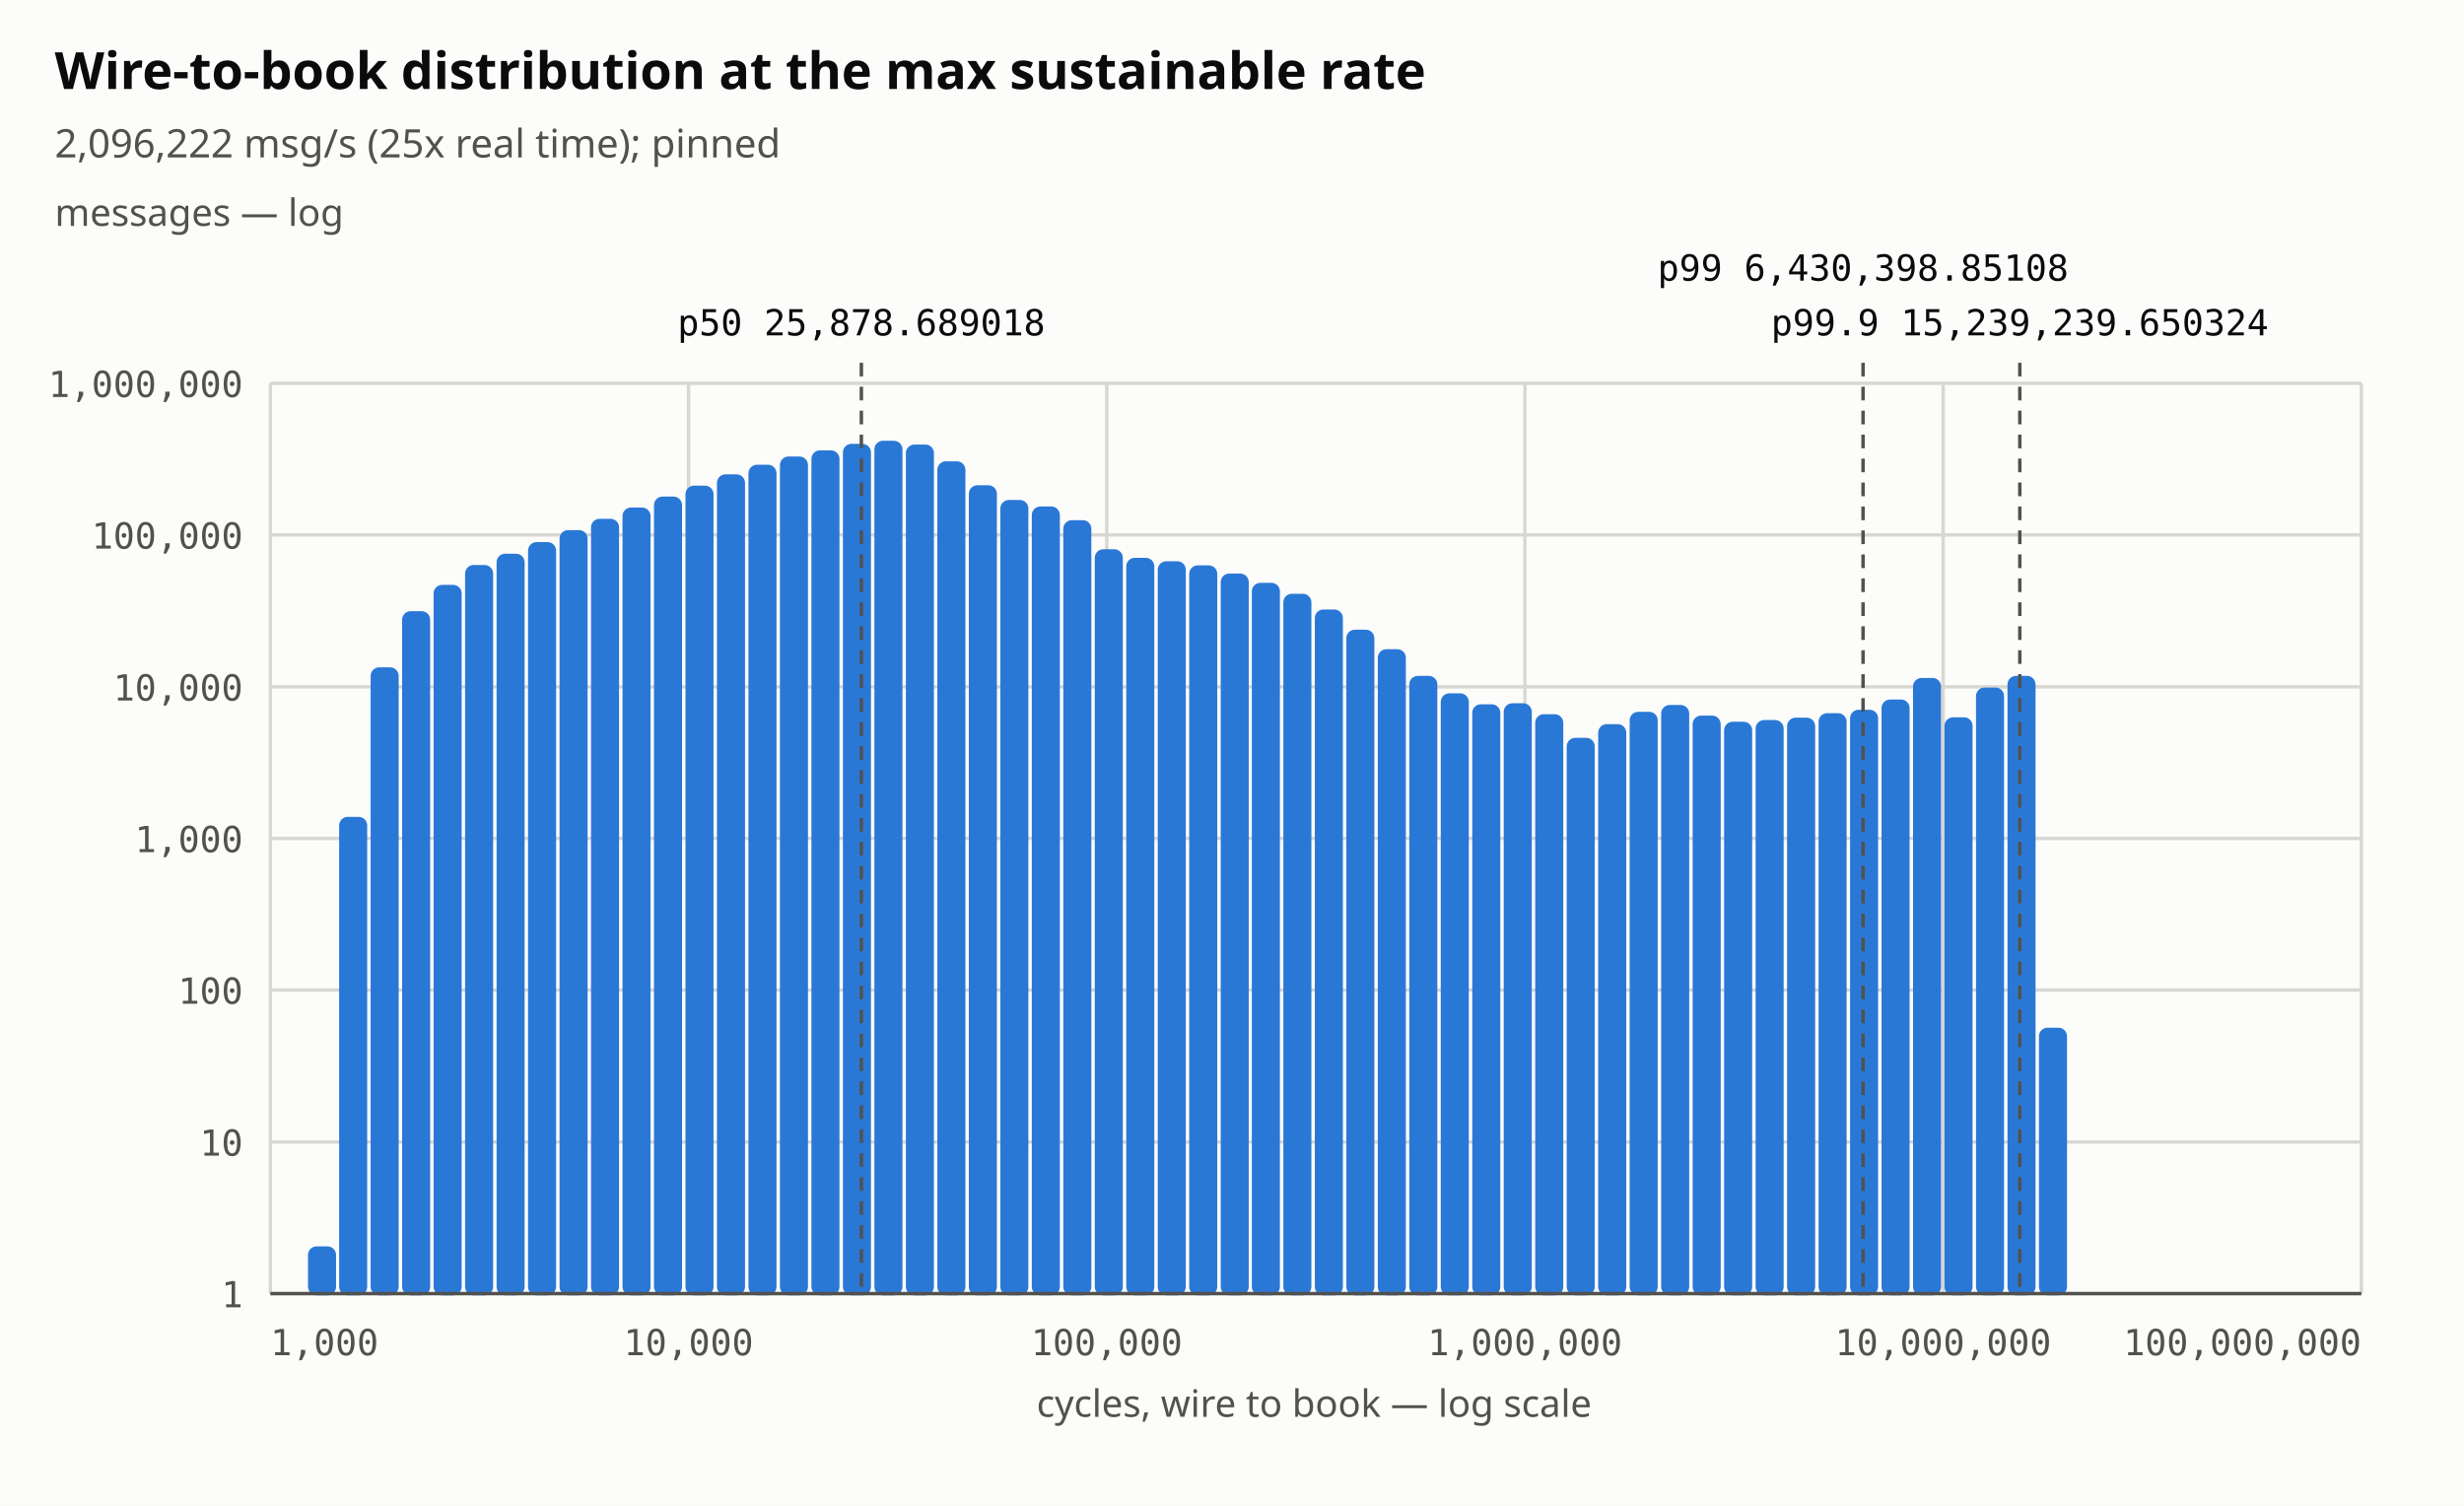
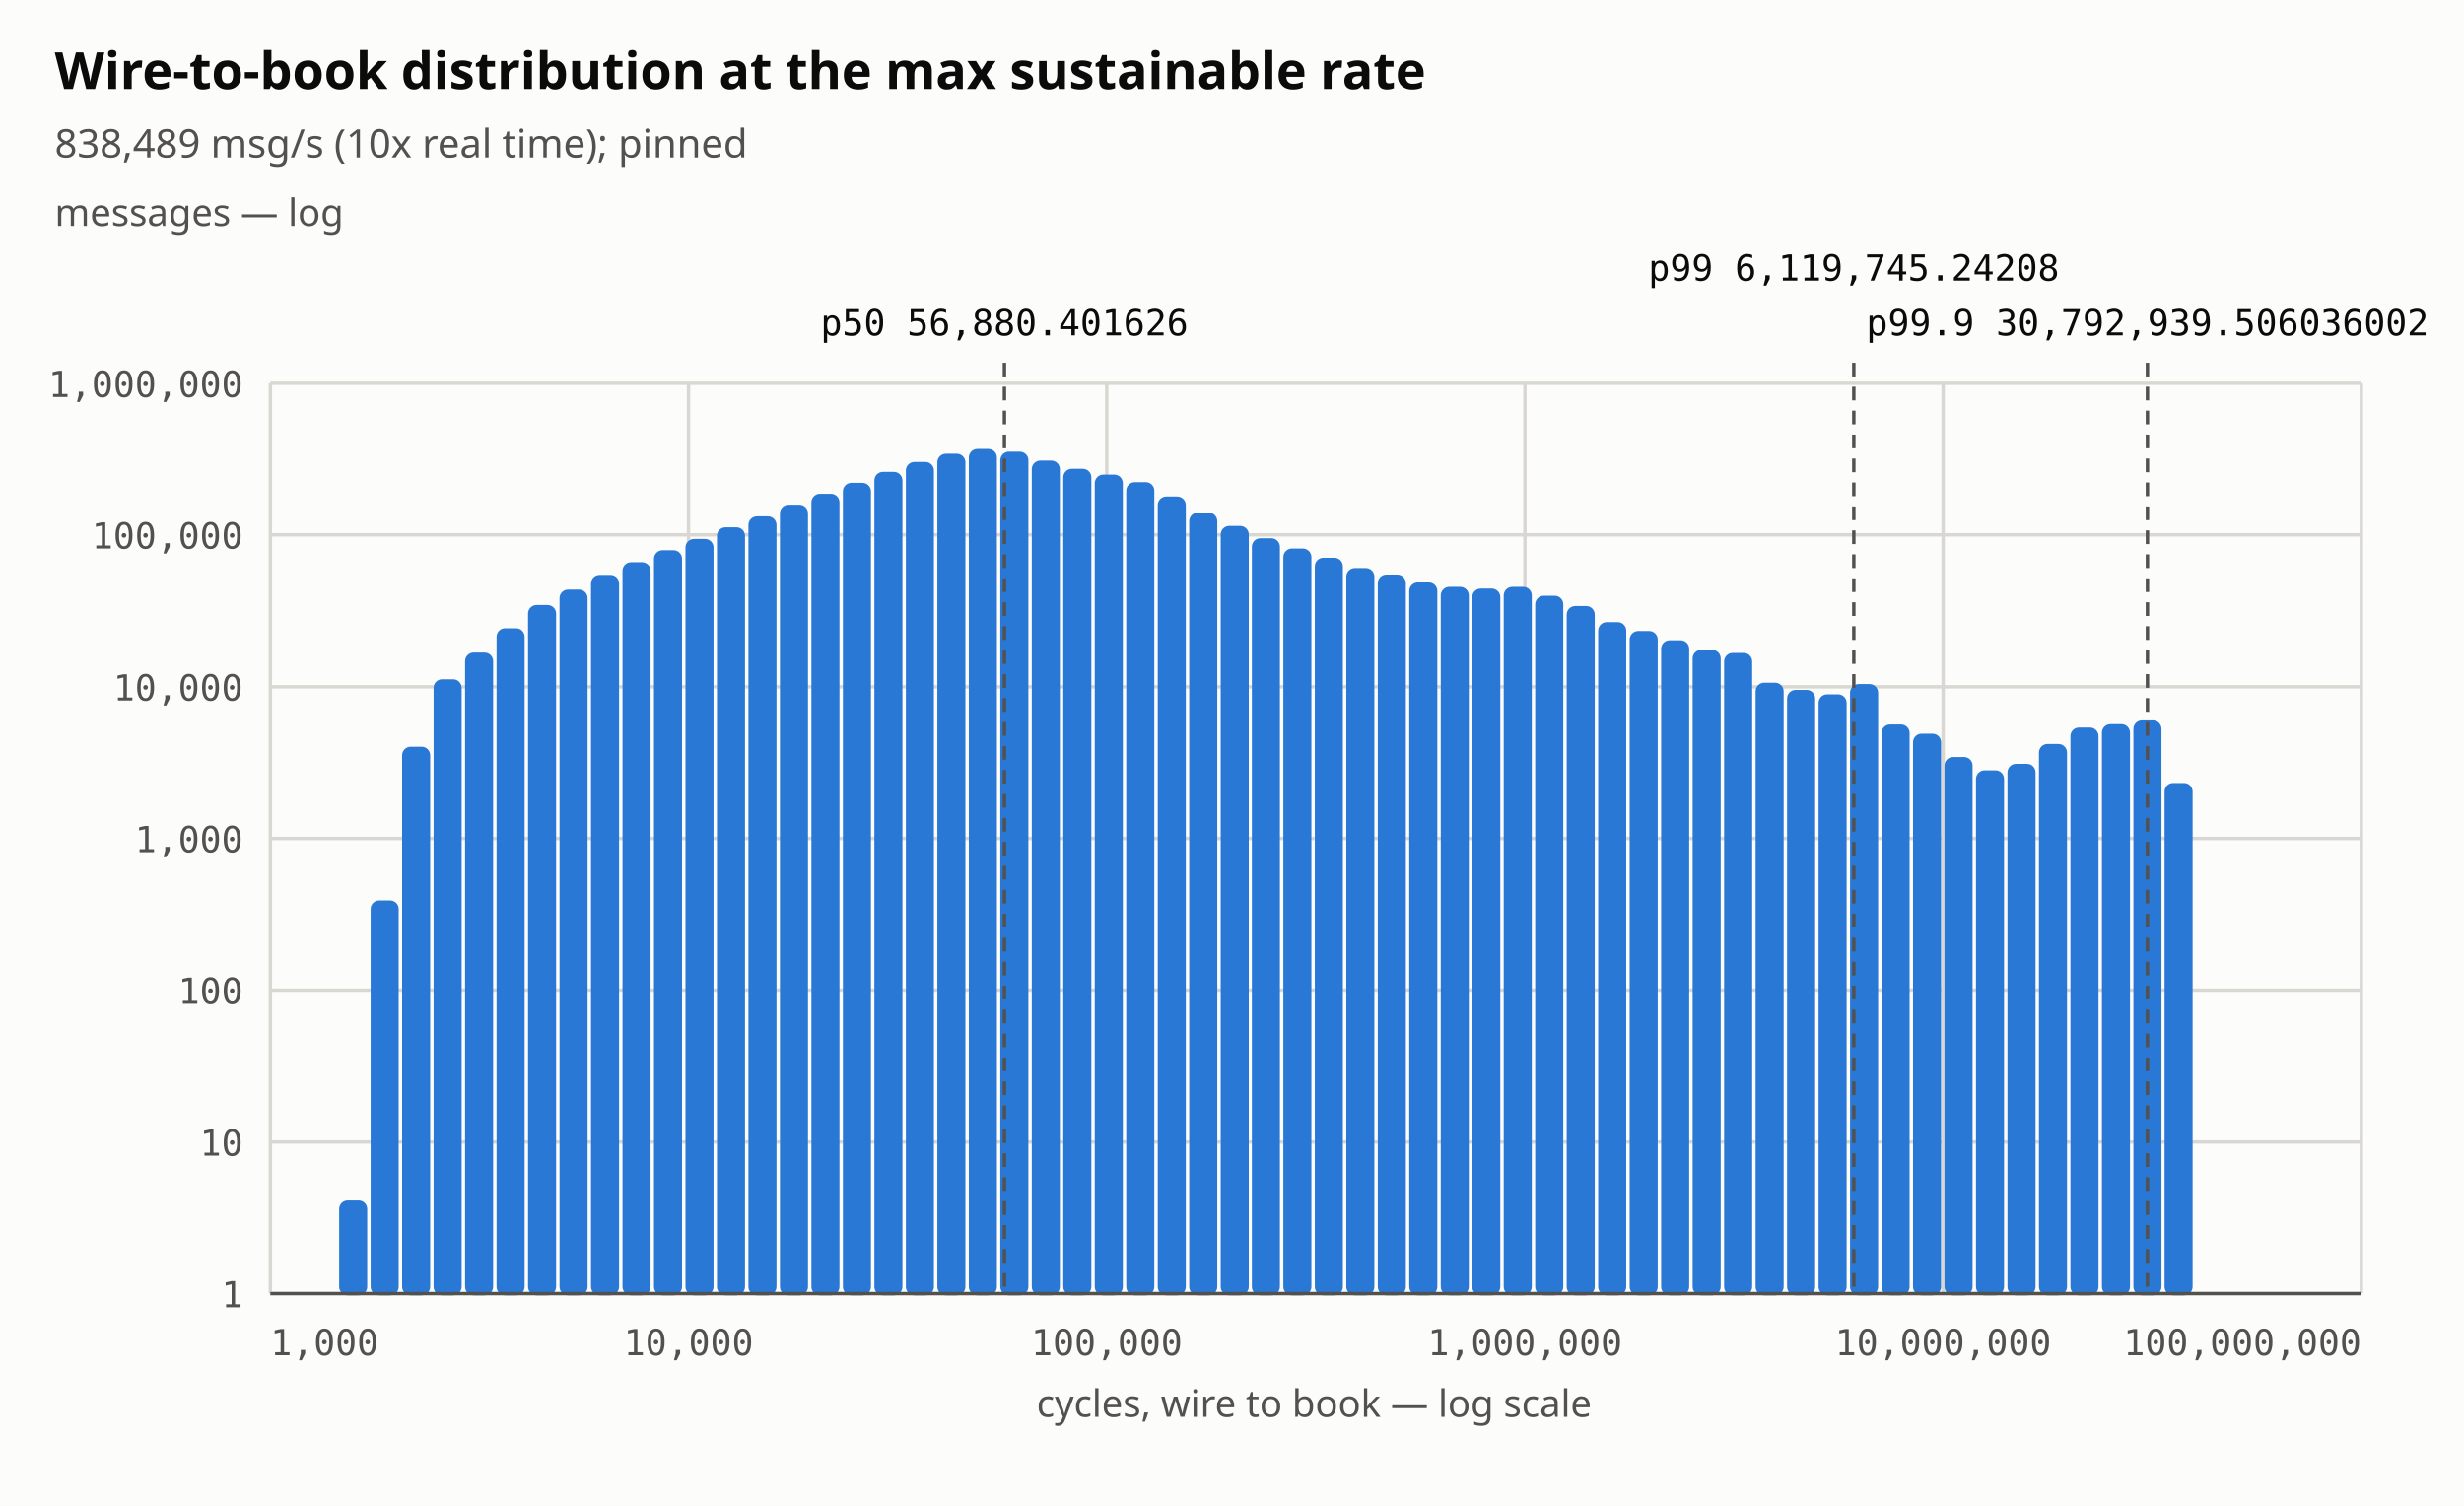
<svg xmlns="http://www.w3.org/2000/svg" viewBox="0 0 720 440" width="720" height="440" role="img" aria-label="Wire-to-book distribution at the max sustainable rate">
  <style>
  .surface { fill: #fcfcfb; }
  .ink     { fill: #0b0b0b; }
  .muted   { fill: #52514e; }
  /* Text drawn ON a filled mark, so it needs the surface colour, not ink. */
  .on-fill { fill: #fcfcfb; }
  .grid    { stroke: #d8d7d2; stroke-width: 1; }
  .axis    { stroke: #52514e; stroke-width: 1; }
  .s1 { fill: #2a78d6; stroke: #2a78d6; }
  .s2 { fill: #eb6834; stroke: #eb6834; }
  .s3 { fill: #1baf7a; stroke: #1baf7a; }
  .s4 { fill: #eda100; stroke: #eda100; }
  /* Stroke-only twins. A class that sets `fill` beats a fill="none"
     presentation attribute in the cascade, which silently turns every
     polyline into a filled blob. */
  .k1 { fill: none; stroke: #2a78d6; }
  .k2 { fill: none; stroke: #eb6834; }
  .k3 { fill: none; stroke: #1baf7a; }
  .k4 { fill: none; stroke: #eda100; }
  @media (prefers-color-scheme: dark) {
    .surface { fill: #1a1a19; }
    .ink     { fill: #ffffff; }
    .muted   { fill: #c3c2b7; }
    .on-fill { fill: #1a1a19; }
    .grid    { stroke: #3a3a38; }
    .axis    { stroke: #c3c2b7; }
    .s1 { fill: #3987e5; stroke: #3987e5; }
    .s2 { fill: #d95926; stroke: #d95926; }
    .s3 { fill: #199e70; stroke: #199e70; }
    .s4 { fill: #c98500; stroke: #c98500; }
    .k1 { stroke: #3987e5; }
    .k2 { stroke: #d95926; }
    .k3 { stroke: #199e70; }
    .k4 { stroke: #c98500; }
  }
</style>
  <rect class="surface" width="720" height="440" />
  <text class="ink" x="16" y="26" font-family="system-ui,sans-serif" font-size="15" font-weight="600">Wire-to-book distribution at the max sustainable rate</text>
-   <text class="muted" x="16" y="46" font-family="system-ui,sans-serif" font-size="11.5">2,096,222 msg/s (25x real time); pinned</text>
+   <text class="muted" x="16" y="46" font-family="system-ui,sans-serif" font-size="11.5">838,489 msg/s (10x real time); pinned</text>
  <line class="grid" x1="79" y1="378.0" x2="690" y2="378.0" />
  <text class="muted" x="71" y="382.0" text-anchor="end" font-family="ui-monospace,monospace" font-size="10.5">1</text>
  <line class="grid" x1="79" y1="333.7" x2="690" y2="333.7" />
  <text class="muted" x="71" y="337.7" text-anchor="end" font-family="ui-monospace,monospace" font-size="10.5">10</text>
  <line class="grid" x1="79" y1="289.3" x2="690" y2="289.3" />
  <text class="muted" x="71" y="293.3" text-anchor="end" font-family="ui-monospace,monospace" font-size="10.5">100</text>
  <line class="grid" x1="79" y1="245.0" x2="690" y2="245.0" />
  <text class="muted" x="71" y="249.0" text-anchor="end" font-family="ui-monospace,monospace" font-size="10.5">1,000</text>
  <line class="grid" x1="79" y1="200.7" x2="690" y2="200.7" />
  <text class="muted" x="71" y="204.7" text-anchor="end" font-family="ui-monospace,monospace" font-size="10.5">10,000</text>
  <line class="grid" x1="79" y1="156.3" x2="690" y2="156.3" />
  <text class="muted" x="71" y="160.3" text-anchor="end" font-family="ui-monospace,monospace" font-size="10.5">100,000</text>
  <line class="grid" x1="79" y1="112.0" x2="690" y2="112.0" />
  <text class="muted" x="71" y="116.0" text-anchor="end" font-family="ui-monospace,monospace" font-size="10.5">1,000,000</text>
  <line class="grid" x1="79.0" y1="112" x2="79.0" y2="378" />
  <text class="muted" x="79.0" y="396" text-anchor="start" font-family="ui-monospace,monospace" font-size="10.5">1,000</text>
  <line class="grid" x1="201.2" y1="112" x2="201.2" y2="378" />
  <text class="muted" x="201.2" y="396" text-anchor="middle" font-family="ui-monospace,monospace" font-size="10.5">10,000</text>
  <line class="grid" x1="323.4" y1="112" x2="323.4" y2="378" />
  <text class="muted" x="323.4" y="396" text-anchor="middle" font-family="ui-monospace,monospace" font-size="10.5">100,000</text>
  <line class="grid" x1="445.6" y1="112" x2="445.6" y2="378" />
  <text class="muted" x="445.6" y="396" text-anchor="middle" font-family="ui-monospace,monospace" font-size="10.5">1,000,000</text>
  <line class="grid" x1="567.8" y1="112" x2="567.8" y2="378" />
  <text class="muted" x="567.8" y="396" text-anchor="middle" font-family="ui-monospace,monospace" font-size="10.5">10,000,000</text>
  <line class="grid" x1="690.0" y1="112" x2="690.0" y2="378" />
  <text class="muted" x="690.0" y="396" text-anchor="end" font-family="ui-monospace,monospace" font-size="10.5">100,000,000</text>
-   <rect class="s1" x="90.5" y="364.7" width="7.2" height="13.3" rx="2" />
-   <rect class="s1" x="99.6" y="239.2" width="7.2" height="138.8" rx="2" />
-   <rect class="s1" x="108.8" y="195.5" width="7.2" height="182.5" rx="2" />
-   <rect class="s1" x="118.0" y="179.1" width="7.2" height="198.9" rx="2" />
-   <rect class="s1" x="127.2" y="171.4" width="7.2" height="206.6" rx="2" />
-   <rect class="s1" x="136.4" y="165.6" width="7.2" height="212.4" rx="2" />
-   <rect class="s1" x="145.6" y="162.3" width="7.2" height="215.7" rx="2" />
-   <rect class="s1" x="154.8" y="158.9" width="7.2" height="219.1" rx="2" />
-   <rect class="s1" x="164.0" y="155.4" width="7.2" height="222.6" rx="2" />
-   <rect class="s1" x="173.2" y="152.1" width="7.2" height="225.9" rx="2" />
-   <rect class="s1" x="182.4" y="148.8" width="7.2" height="229.2" rx="2" />
-   <rect class="s1" x="191.6" y="145.6" width="7.2" height="232.4" rx="2" />
-   <rect class="s1" x="200.8" y="142.4" width="7.2" height="235.6" rx="2" />
-   <rect class="s1" x="210.0" y="139.1" width="7.2" height="238.9" rx="2" />
-   <rect class="s1" x="219.2" y="136.3" width="7.2" height="241.7" rx="2" />
-   <rect class="s1" x="228.4" y="133.9" width="7.2" height="244.1" rx="2" />
-   <rect class="s1" x="237.6" y="132.1" width="7.2" height="245.9" rx="2" />
-   <rect class="s1" x="246.8" y="130.2" width="7.2" height="247.8" rx="2" />
-   <rect class="s1" x="256.0" y="129.3" width="7.2" height="248.7" rx="2" />
-   <rect class="s1" x="265.2" y="130.4" width="7.2" height="247.6" rx="2" />
-   <rect class="s1" x="274.4" y="135.3" width="7.2" height="242.7" rx="2" />
-   <rect class="s1" x="283.6" y="142.3" width="7.2" height="235.7" rx="2" />
-   <rect class="s1" x="292.8" y="146.6" width="7.2" height="231.4" rx="2" />
-   <rect class="s1" x="302.0" y="148.5" width="7.2" height="229.5" rx="2" />
-   <rect class="s1" x="311.2" y="152.5" width="7.2" height="225.5" rx="2" />
-   <rect class="s1" x="320.4" y="161.0" width="7.2" height="217.0" rx="2" />
-   <rect class="s1" x="329.6" y="163.5" width="7.2" height="214.5" rx="2" />
-   <rect class="s1" x="338.8" y="164.5" width="7.2" height="213.5" rx="2" />
-   <rect class="s1" x="348.0" y="165.7" width="7.2" height="212.3" rx="2" />
-   <rect class="s1" x="357.2" y="168.1" width="7.2" height="209.9" rx="2" />
-   <rect class="s1" x="366.3" y="170.8" width="7.2" height="207.2" rx="2" />
-   <rect class="s1" x="375.5" y="174.0" width="7.2" height="204.0" rx="2" />
-   <rect class="s1" x="384.7" y="178.6" width="7.2" height="199.4" rx="2" />
-   <rect class="s1" x="393.9" y="184.5" width="7.2" height="193.5" rx="2" />
-   <rect class="s1" x="403.1" y="190.2" width="7.2" height="187.8" rx="2" />
-   <rect class="s1" x="412.3" y="198.0" width="7.2" height="180.0" rx="2" />
-   <rect class="s1" x="421.5" y="203.1" width="7.2" height="174.9" rx="2" />
-   <rect class="s1" x="430.7" y="206.3" width="7.2" height="171.7" rx="2" />
-   <rect class="s1" x="439.9" y="206.0" width="7.2" height="172.0" rx="2" />
-   <rect class="s1" x="449.1" y="209.2" width="7.2" height="168.8" rx="2" />
-   <rect class="s1" x="458.3" y="216.1" width="7.2" height="161.9" rx="2" />
-   <rect class="s1" x="467.5" y="212.1" width="7.2" height="165.9" rx="2" />
-   <rect class="s1" x="476.7" y="208.5" width="7.2" height="169.5" rx="2" />
-   <rect class="s1" x="485.9" y="206.5" width="7.2" height="171.5" rx="2" />
-   <rect class="s1" x="495.1" y="209.6" width="7.2" height="168.4" rx="2" />
-   <rect class="s1" x="504.3" y="211.4" width="7.2" height="166.6" rx="2" />
-   <rect class="s1" x="513.5" y="210.9" width="7.2" height="167.1" rx="2" />
-   <rect class="s1" x="522.7" y="210.2" width="7.2" height="167.8" rx="2" />
-   <rect class="s1" x="531.9" y="208.9" width="7.2" height="169.1" rx="2" />
-   <rect class="s1" x="541.1" y="207.9" width="7.2" height="170.1" rx="2" />
-   <rect class="s1" x="550.3" y="204.9" width="7.2" height="173.1" rx="2" />
-   <rect class="s1" x="559.5" y="198.6" width="7.2" height="179.4" rx="2" />
-   <rect class="s1" x="568.7" y="210.1" width="7.2" height="167.9" rx="2" />
-   <rect class="s1" x="577.9" y="201.4" width="7.2" height="176.6" rx="2" />
-   <rect class="s1" x="587.1" y="198.0" width="7.2" height="180.0" rx="2" />
-   <rect class="s1" x="596.3" y="300.8" width="7.2" height="77.2" rx="2" />
+   <rect class="s1" x="99.6" y="351.3" width="7.2" height="26.7" rx="2" />
+   <rect class="s1" x="108.8" y="263.6" width="7.2" height="114.4" rx="2" />
+   <rect class="s1" x="118.0" y="218.7" width="7.2" height="159.3" rx="2" />
+   <rect class="s1" x="127.2" y="199.0" width="7.2" height="179.0" rx="2" />
+   <rect class="s1" x="136.4" y="191.2" width="7.2" height="186.8" rx="2" />
+   <rect class="s1" x="145.6" y="184.1" width="7.2" height="193.9" rx="2" />
+   <rect class="s1" x="154.8" y="177.3" width="7.2" height="200.7" rx="2" />
+   <rect class="s1" x="164.0" y="172.8" width="7.2" height="205.2" rx="2" />
+   <rect class="s1" x="173.2" y="168.5" width="7.2" height="209.5" rx="2" />
+   <rect class="s1" x="182.4" y="164.8" width="7.2" height="213.2" rx="2" />
+   <rect class="s1" x="191.6" y="161.3" width="7.2" height="216.7" rx="2" />
+   <rect class="s1" x="200.8" y="158.0" width="7.2" height="220.0" rx="2" />
+   <rect class="s1" x="210.0" y="154.6" width="7.2" height="223.4" rx="2" />
+   <rect class="s1" x="219.2" y="151.4" width="7.2" height="226.6" rx="2" />
+   <rect class="s1" x="228.4" y="148.0" width="7.2" height="230.0" rx="2" />
+   <rect class="s1" x="237.6" y="144.8" width="7.2" height="233.2" rx="2" />
+   <rect class="s1" x="246.8" y="141.6" width="7.2" height="236.4" rx="2" />
+   <rect class="s1" x="256.0" y="138.4" width="7.2" height="239.6" rx="2" />
+   <rect class="s1" x="265.2" y="135.5" width="7.2" height="242.5" rx="2" />
+   <rect class="s1" x="274.4" y="133.1" width="7.2" height="244.9" rx="2" />
+   <rect class="s1" x="283.6" y="131.7" width="7.2" height="246.3" rx="2" />
+   <rect class="s1" x="292.8" y="132.5" width="7.2" height="245.5" rx="2" />
+   <rect class="s1" x="302.0" y="135.1" width="7.2" height="242.9" rx="2" />
+   <rect class="s1" x="311.2" y="137.5" width="7.2" height="240.5" rx="2" />
+   <rect class="s1" x="320.4" y="139.2" width="7.2" height="238.8" rx="2" />
+   <rect class="s1" x="329.6" y="141.4" width="7.2" height="236.6" rx="2" />
+   <rect class="s1" x="338.8" y="145.6" width="7.2" height="232.4" rx="2" />
+   <rect class="s1" x="348.0" y="150.3" width="7.2" height="227.7" rx="2" />
+   <rect class="s1" x="357.2" y="154.2" width="7.2" height="223.8" rx="2" />
+   <rect class="s1" x="366.3" y="157.8" width="7.2" height="220.2" rx="2" />
+   <rect class="s1" x="375.5" y="160.8" width="7.2" height="217.2" rx="2" />
+   <rect class="s1" x="384.7" y="163.5" width="7.2" height="214.5" rx="2" />
+   <rect class="s1" x="393.9" y="166.5" width="7.2" height="211.5" rx="2" />
+   <rect class="s1" x="403.1" y="168.4" width="7.2" height="209.6" rx="2" />
+   <rect class="s1" x="412.3" y="170.7" width="7.2" height="207.3" rx="2" />
+   <rect class="s1" x="421.5" y="172.0" width="7.2" height="206.0" rx="2" />
+   <rect class="s1" x="430.7" y="172.5" width="7.2" height="205.5" rx="2" />
+   <rect class="s1" x="439.9" y="172.0" width="7.2" height="206.0" rx="2" />
+   <rect class="s1" x="449.1" y="174.6" width="7.2" height="203.4" rx="2" />
+   <rect class="s1" x="458.3" y="177.6" width="7.2" height="200.4" rx="2" />
+   <rect class="s1" x="467.5" y="182.3" width="7.2" height="195.7" rx="2" />
+   <rect class="s1" x="476.7" y="184.9" width="7.2" height="193.1" rx="2" />
+   <rect class="s1" x="485.9" y="187.6" width="7.2" height="190.4" rx="2" />
+   <rect class="s1" x="495.1" y="190.4" width="7.2" height="187.6" rx="2" />
+   <rect class="s1" x="504.3" y="191.3" width="7.2" height="186.7" rx="2" />
+   <rect class="s1" x="513.5" y="200.0" width="7.2" height="178.0" rx="2" />
+   <rect class="s1" x="522.7" y="202.1" width="7.2" height="175.9" rx="2" />
+   <rect class="s1" x="531.9" y="203.4" width="7.2" height="174.6" rx="2" />
+   <rect class="s1" x="541.1" y="200.4" width="7.2" height="177.6" rx="2" />
+   <rect class="s1" x="550.3" y="212.2" width="7.2" height="165.8" rx="2" />
+   <rect class="s1" x="559.5" y="214.9" width="7.2" height="163.1" rx="2" />
+   <rect class="s1" x="568.7" y="221.7" width="7.2" height="156.3" rx="2" />
+   <rect class="s1" x="577.9" y="225.6" width="7.2" height="152.4" rx="2" />
+   <rect class="s1" x="587.1" y="223.7" width="7.2" height="154.3" rx="2" />
+   <rect class="s1" x="596.3" y="217.9" width="7.2" height="160.1" rx="2" />
+   <rect class="s1" x="605.5" y="213.1" width="7.2" height="164.9" rx="2" />
+   <rect class="s1" x="614.7" y="212.1" width="7.2" height="165.9" rx="2" />
+   <rect class="s1" x="623.9" y="211.0" width="7.2" height="167.0" rx="2" />
+   <rect class="s1" x="633.0" y="229.3" width="7.2" height="148.7" rx="2" />
  <line class="axis" x1="79" y1="378" x2="690" y2="378" />
-   <line class="axis" x1="251.7" y1="106" x2="251.7" y2="378" stroke-dasharray="4 3" />
-   <text class="ink" x="251.7" y="98" text-anchor="middle" font-family="ui-monospace,monospace" font-size="10.5">p50 25,878.689018</text>
-   <line class="axis" x1="544.4" y1="106" x2="544.4" y2="378" stroke-dasharray="4 3" />
-   <text class="ink" x="544.4" y="82" text-anchor="middle" font-family="ui-monospace,monospace" font-size="10.5">p99 6,430,398.85108</text>
-   <line class="axis" x1="590.2" y1="106" x2="590.2" y2="378" stroke-dasharray="4 3" />
-   <text class="ink" x="590.2" y="98" text-anchor="middle" font-family="ui-monospace,monospace" font-size="10.5">p99.9 15,239,239.650324</text>
+   <line class="axis" x1="293.5" y1="106" x2="293.5" y2="378" stroke-dasharray="4 3" />
+   <text class="ink" x="293.5" y="98" text-anchor="middle" font-family="ui-monospace,monospace" font-size="10.5">p50 56,880.401626</text>
+   <line class="axis" x1="541.7" y1="106" x2="541.7" y2="378" stroke-dasharray="4 3" />
+   <text class="ink" x="541.7" y="82" text-anchor="middle" font-family="ui-monospace,monospace" font-size="10.5">p99 6,119,745.24208</text>
+   <line class="axis" x1="627.5" y1="106" x2="627.5" y2="378" stroke-dasharray="4 3" />
+   <text class="ink" x="627.5" y="98" text-anchor="middle" font-family="ui-monospace,monospace" font-size="10.5">p99.9 30,792,939.506036002</text>
  <text class="muted" x="384" y="414" text-anchor="middle" font-family="system-ui,sans-serif" font-size="11">cycles, wire to book — log scale</text>
  <text class="muted" x="16" y="66" font-family="system-ui,sans-serif" font-size="11">messages — log</text>
</svg>
